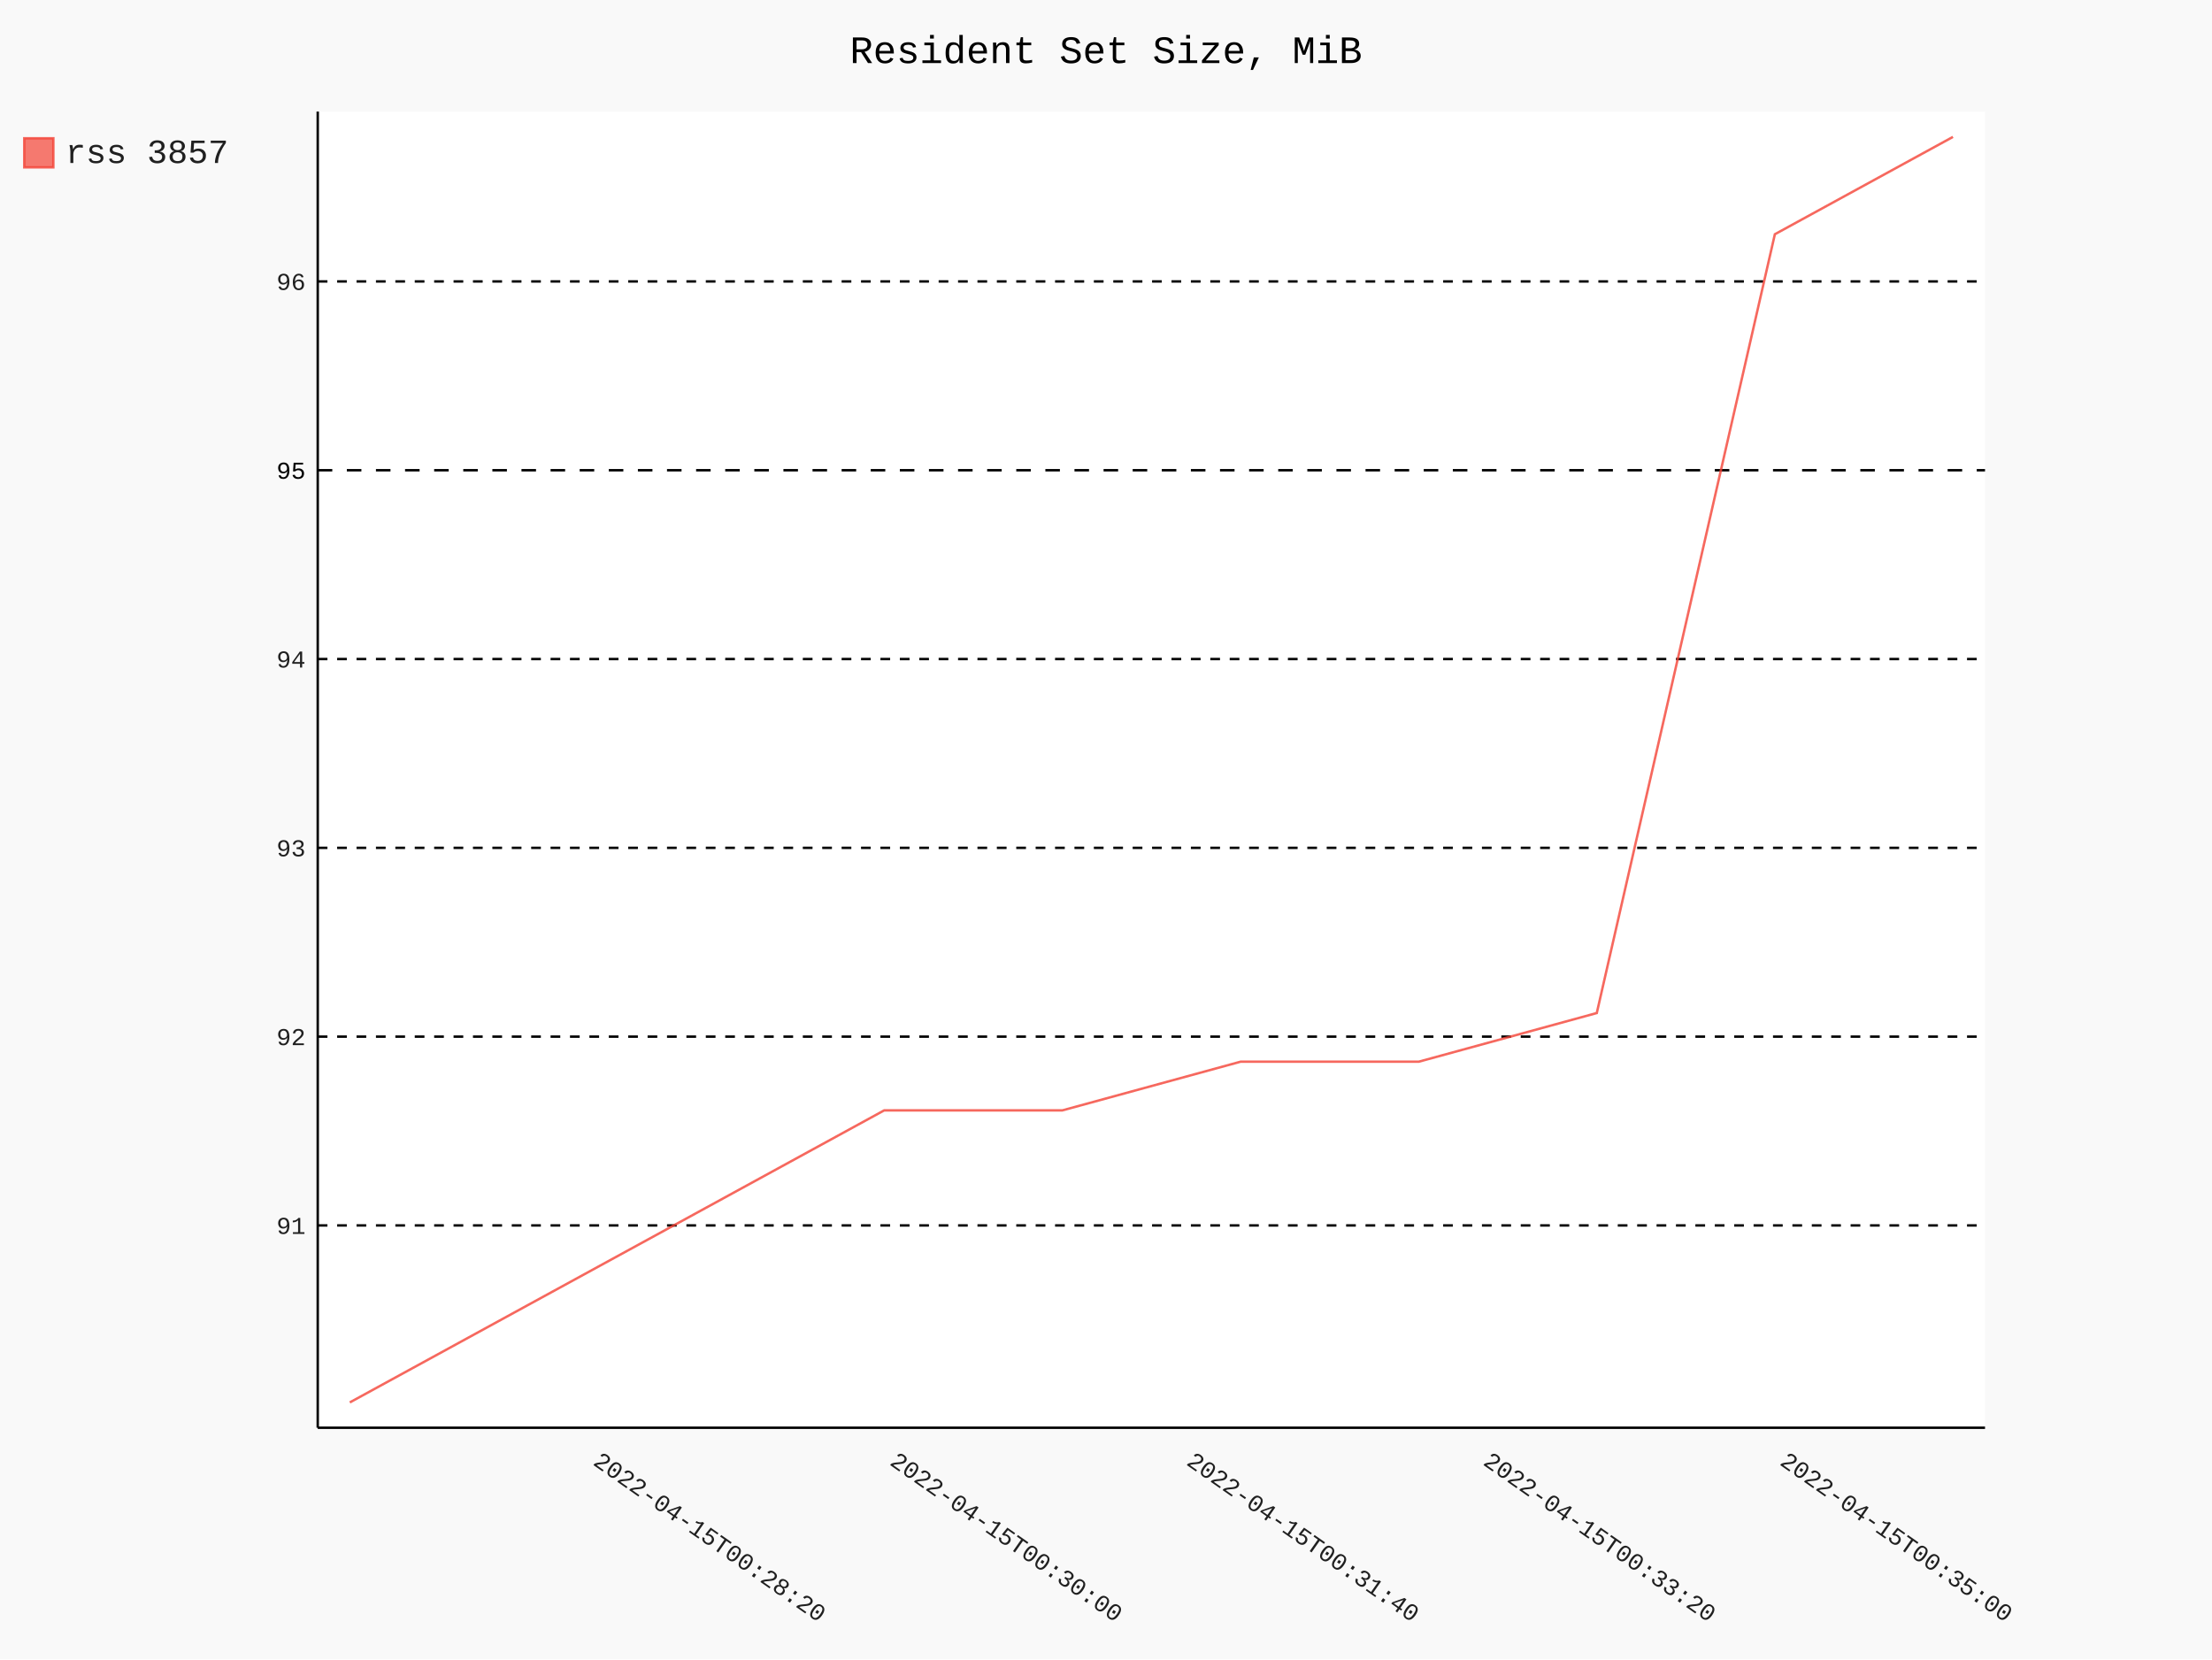
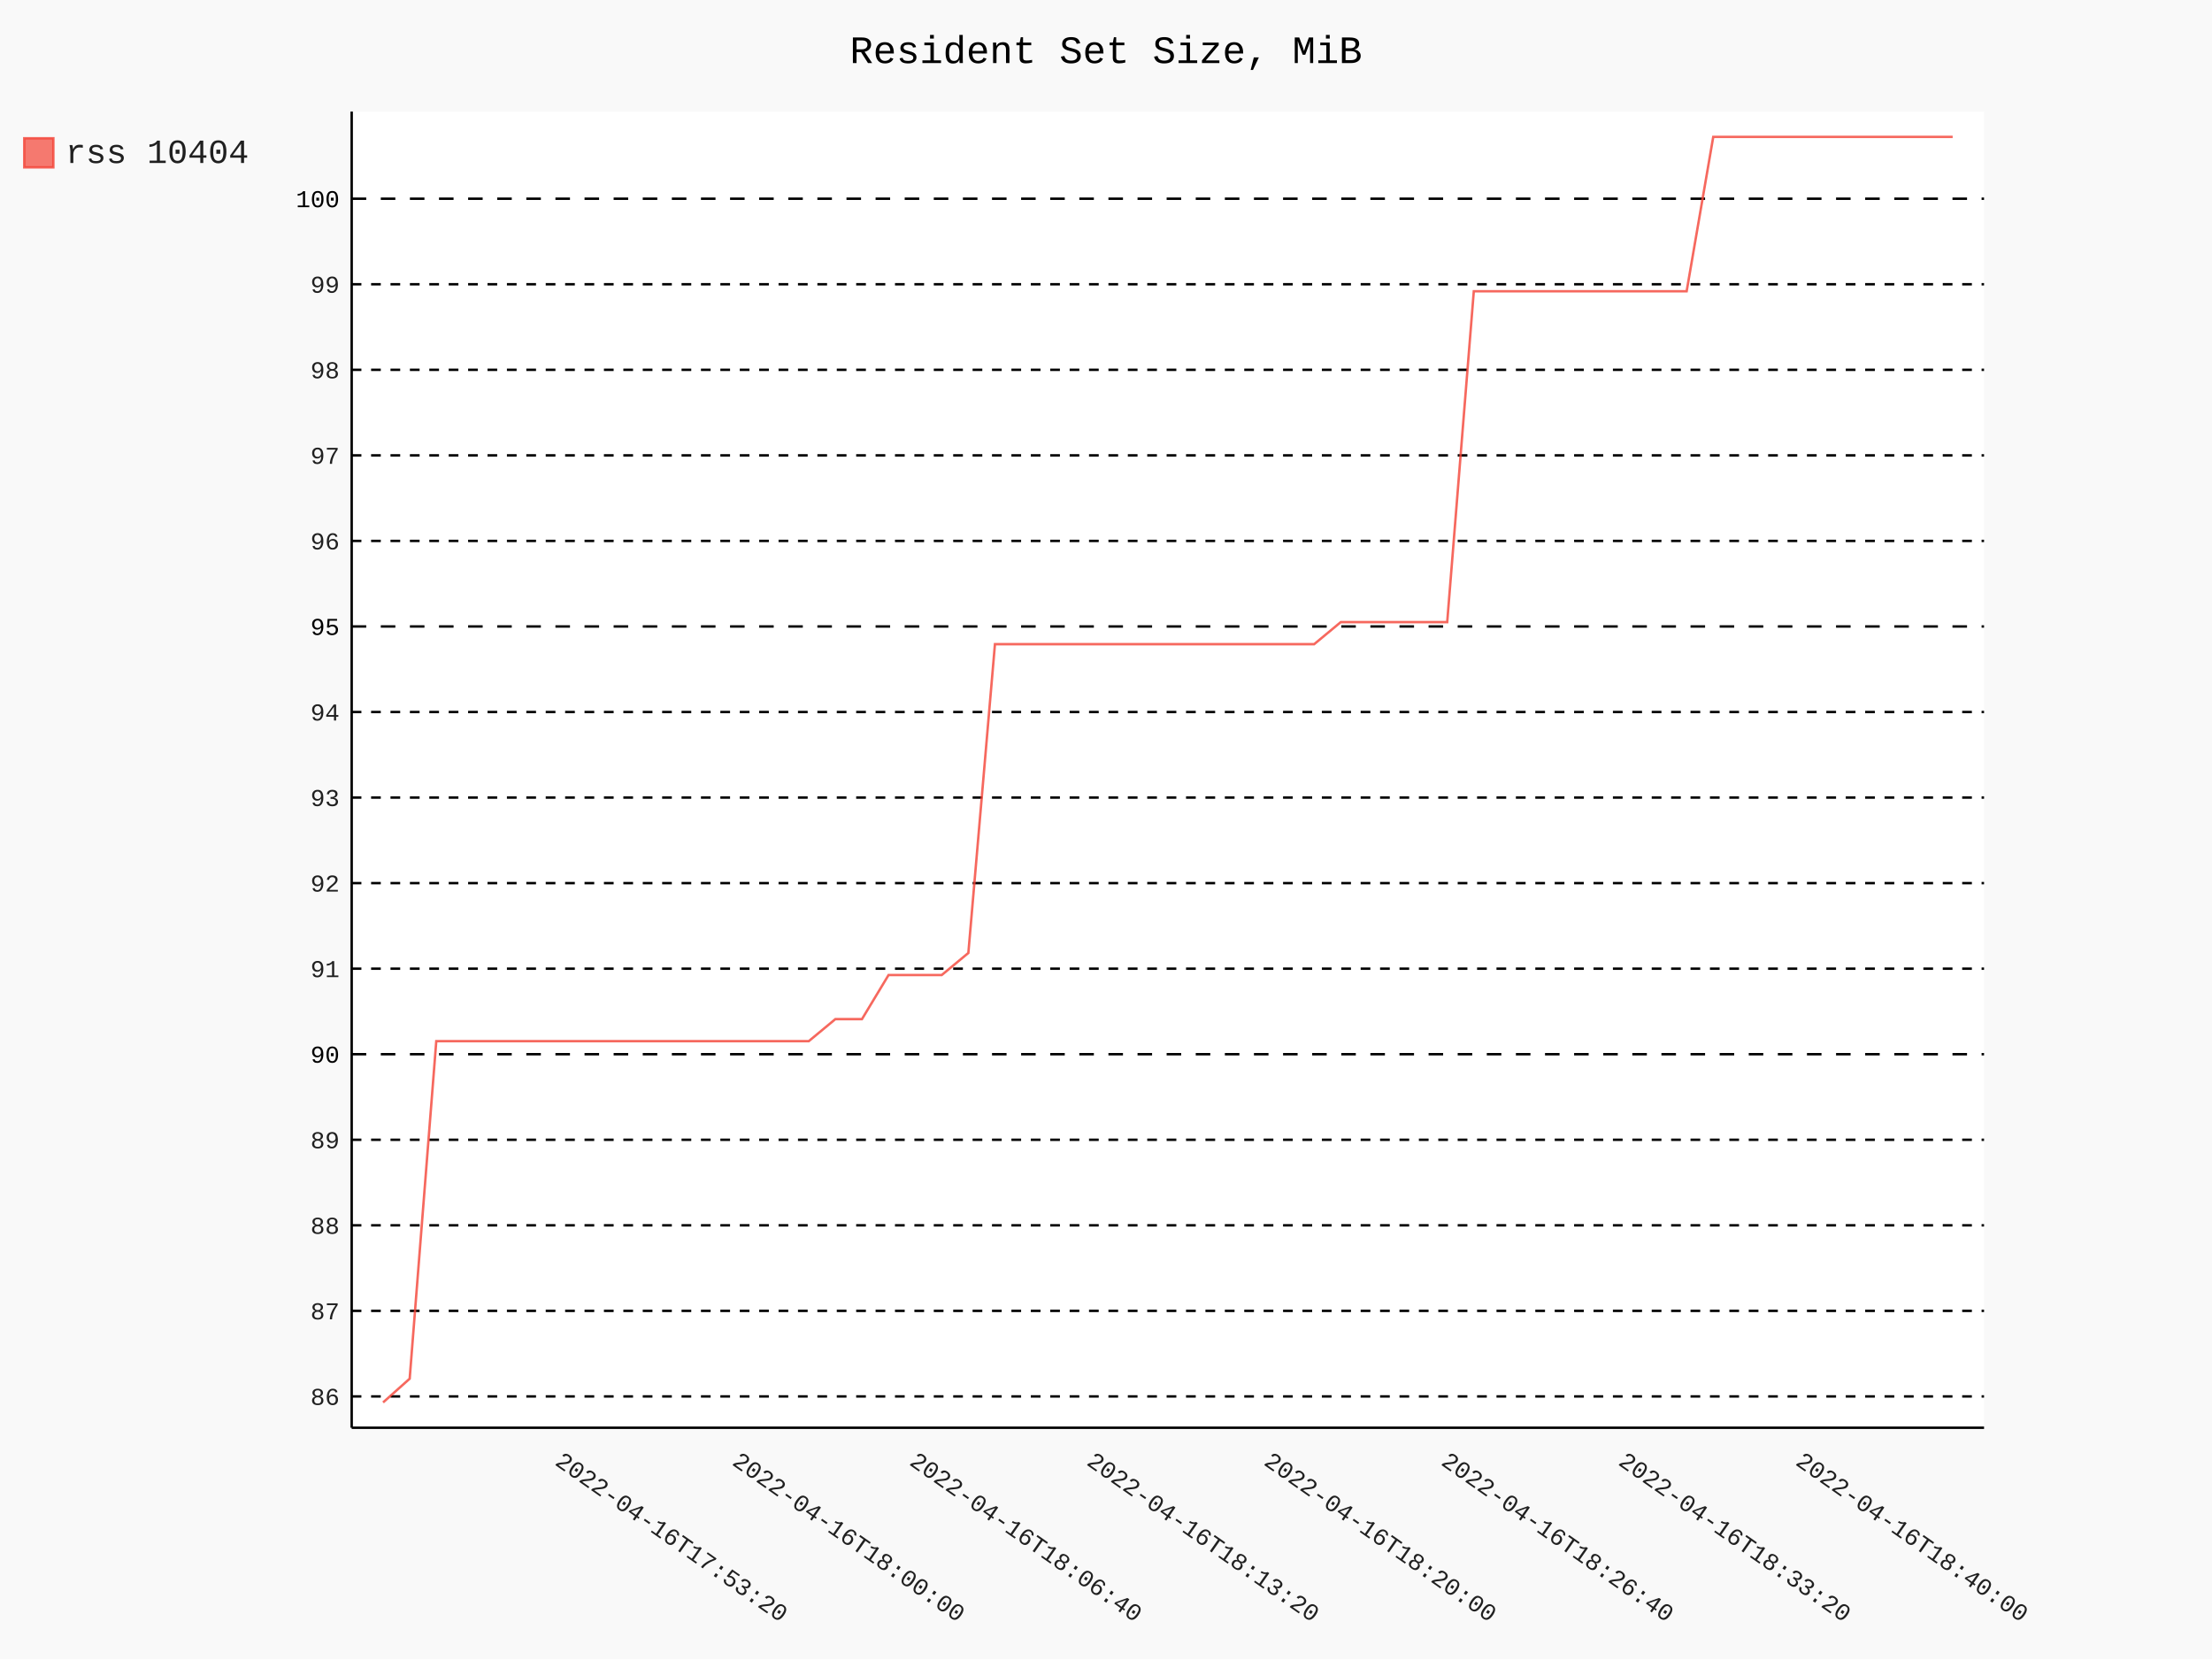
- <svg xmlns="http://www.w3.org/2000/svg" id="chart-0c71a0b6-3da0-4221-9b16-8e5f2f7427ab" class="pygal-chart" viewBox="0 0 912 684">
+ <svg xmlns="http://www.w3.org/2000/svg" id="chart-26f6db44-e3e4-4d8d-b117-cc70856bf1c4" class="pygal-chart" viewBox="0 0 912 684">
  <defs>
-     <style type="text/css">#chart-0c71a0b6-3da0-4221-9b16-8e5f2f7427ab{-webkit-user-select:none;-webkit-font-smoothing:antialiased;font-family:Consolas,"Liberation Mono",Menlo,Courier,monospace}#chart-0c71a0b6-3da0-4221-9b16-8e5f2f7427ab .title{font-family:Consolas,"Liberation Mono",Menlo,Courier,monospace;font-size:16px}#chart-0c71a0b6-3da0-4221-9b16-8e5f2f7427ab .legends .legend text{font-family:Consolas,"Liberation Mono",Menlo,Courier,monospace;font-size:14px}#chart-0c71a0b6-3da0-4221-9b16-8e5f2f7427ab .axis text{font-family:Consolas,"Liberation Mono",Menlo,Courier,monospace;font-size:10px}#chart-0c71a0b6-3da0-4221-9b16-8e5f2f7427ab .axis text.major{font-family:Consolas,"Liberation Mono",Menlo,Courier,monospace;font-size:10px}#chart-0c71a0b6-3da0-4221-9b16-8e5f2f7427ab .text-overlay text.value{font-family:Consolas,"Liberation Mono",Menlo,Courier,monospace;font-size:16px}#chart-0c71a0b6-3da0-4221-9b16-8e5f2f7427ab .text-overlay text.label{font-family:Consolas,"Liberation Mono",Menlo,Courier,monospace;font-size:10px}#chart-0c71a0b6-3da0-4221-9b16-8e5f2f7427ab .tooltip{font-family:Consolas,"Liberation Mono",Menlo,Courier,monospace;font-size:14px}#chart-0c71a0b6-3da0-4221-9b16-8e5f2f7427ab text.no_data{font-family:Consolas,"Liberation Mono",Menlo,Courier,monospace;font-size:64px}
- #chart-0c71a0b6-3da0-4221-9b16-8e5f2f7427ab{background-color:rgba(249,249,249,1)}#chart-0c71a0b6-3da0-4221-9b16-8e5f2f7427ab path,#chart-0c71a0b6-3da0-4221-9b16-8e5f2f7427ab line,#chart-0c71a0b6-3da0-4221-9b16-8e5f2f7427ab rect,#chart-0c71a0b6-3da0-4221-9b16-8e5f2f7427ab circle{-webkit-transition:150ms;-moz-transition:150ms;transition:150ms}#chart-0c71a0b6-3da0-4221-9b16-8e5f2f7427ab .graph &gt; .background{fill:rgba(249,249,249,1)}#chart-0c71a0b6-3da0-4221-9b16-8e5f2f7427ab .plot &gt; .background{fill:rgba(255,255,255,1)}#chart-0c71a0b6-3da0-4221-9b16-8e5f2f7427ab .graph{fill:rgba(0,0,0,.87)}#chart-0c71a0b6-3da0-4221-9b16-8e5f2f7427ab text.no_data{fill:rgba(0,0,0,1)}#chart-0c71a0b6-3da0-4221-9b16-8e5f2f7427ab .title{fill:rgba(0,0,0,1)}#chart-0c71a0b6-3da0-4221-9b16-8e5f2f7427ab .legends .legend text{fill:rgba(0,0,0,.87)}#chart-0c71a0b6-3da0-4221-9b16-8e5f2f7427ab .legends .legend:hover text{fill:rgba(0,0,0,1)}#chart-0c71a0b6-3da0-4221-9b16-8e5f2f7427ab .axis .line{stroke:rgba(0,0,0,1)}#chart-0c71a0b6-3da0-4221-9b16-8e5f2f7427ab .axis .guide.line{stroke:rgba(0,0,0,.54)}#chart-0c71a0b6-3da0-4221-9b16-8e5f2f7427ab .axis .major.line{stroke:rgba(0,0,0,.87)}#chart-0c71a0b6-3da0-4221-9b16-8e5f2f7427ab .axis text.major{fill:rgba(0,0,0,1)}#chart-0c71a0b6-3da0-4221-9b16-8e5f2f7427ab .axis.y .guides:hover .guide.line,#chart-0c71a0b6-3da0-4221-9b16-8e5f2f7427ab .line-graph .axis.x .guides:hover .guide.line,#chart-0c71a0b6-3da0-4221-9b16-8e5f2f7427ab .stackedline-graph .axis.x .guides:hover .guide.line,#chart-0c71a0b6-3da0-4221-9b16-8e5f2f7427ab .xy-graph .axis.x .guides:hover .guide.line{stroke:rgba(0,0,0,1)}#chart-0c71a0b6-3da0-4221-9b16-8e5f2f7427ab .axis .guides:hover text{fill:rgba(0,0,0,1)}#chart-0c71a0b6-3da0-4221-9b16-8e5f2f7427ab .reactive{fill-opacity:.7;stroke-opacity:.8;stroke-width:1}#chart-0c71a0b6-3da0-4221-9b16-8e5f2f7427ab .ci{stroke:rgba(0,0,0,.87)}#chart-0c71a0b6-3da0-4221-9b16-8e5f2f7427ab .reactive.active,#chart-0c71a0b6-3da0-4221-9b16-8e5f2f7427ab .active .reactive{fill-opacity:.8;stroke-opacity:.9;stroke-width:4}#chart-0c71a0b6-3da0-4221-9b16-8e5f2f7427ab .ci .reactive.active{stroke-width:1.5}#chart-0c71a0b6-3da0-4221-9b16-8e5f2f7427ab .series text{fill:rgba(0,0,0,1)}#chart-0c71a0b6-3da0-4221-9b16-8e5f2f7427ab .tooltip rect{fill:rgba(255,255,255,1);stroke:rgba(0,0,0,1);-webkit-transition:opacity 150ms;-moz-transition:opacity 150ms;transition:opacity 150ms}#chart-0c71a0b6-3da0-4221-9b16-8e5f2f7427ab .tooltip .label{fill:rgba(0,0,0,.87)}#chart-0c71a0b6-3da0-4221-9b16-8e5f2f7427ab .tooltip .label{fill:rgba(0,0,0,.87)}#chart-0c71a0b6-3da0-4221-9b16-8e5f2f7427ab .tooltip .legend{font-size:.8em;fill:rgba(0,0,0,.54)}#chart-0c71a0b6-3da0-4221-9b16-8e5f2f7427ab .tooltip .x_label{font-size:.6em;fill:rgba(0,0,0,1)}#chart-0c71a0b6-3da0-4221-9b16-8e5f2f7427ab .tooltip .xlink{font-size:.5em;text-decoration:underline}#chart-0c71a0b6-3da0-4221-9b16-8e5f2f7427ab .tooltip .value{font-size:1.5em}#chart-0c71a0b6-3da0-4221-9b16-8e5f2f7427ab .bound{font-size:.5em}#chart-0c71a0b6-3da0-4221-9b16-8e5f2f7427ab .max-value{font-size:.75em;fill:rgba(0,0,0,.54)}#chart-0c71a0b6-3da0-4221-9b16-8e5f2f7427ab .map-element{fill:rgba(255,255,255,1);stroke:rgba(0,0,0,.54) !important}#chart-0c71a0b6-3da0-4221-9b16-8e5f2f7427ab .map-element .reactive{fill-opacity:inherit;stroke-opacity:inherit}#chart-0c71a0b6-3da0-4221-9b16-8e5f2f7427ab .color-0,#chart-0c71a0b6-3da0-4221-9b16-8e5f2f7427ab .color-0 a:visited{stroke:#F44336;fill:#F44336}#chart-0c71a0b6-3da0-4221-9b16-8e5f2f7427ab .text-overlay .color-0 text{fill:black}
- #chart-0c71a0b6-3da0-4221-9b16-8e5f2f7427ab text.no_data{text-anchor:middle}#chart-0c71a0b6-3da0-4221-9b16-8e5f2f7427ab .guide.line{fill:none}#chart-0c71a0b6-3da0-4221-9b16-8e5f2f7427ab .centered{text-anchor:middle}#chart-0c71a0b6-3da0-4221-9b16-8e5f2f7427ab .title{text-anchor:middle}#chart-0c71a0b6-3da0-4221-9b16-8e5f2f7427ab .legends .legend text{fill-opacity:1}#chart-0c71a0b6-3da0-4221-9b16-8e5f2f7427ab .axis.x text{text-anchor:middle}#chart-0c71a0b6-3da0-4221-9b16-8e5f2f7427ab .axis.x:not(.web) text[transform]{text-anchor:start}#chart-0c71a0b6-3da0-4221-9b16-8e5f2f7427ab .axis.x:not(.web) text[transform].backwards{text-anchor:end}#chart-0c71a0b6-3da0-4221-9b16-8e5f2f7427ab .axis.y text{text-anchor:end}#chart-0c71a0b6-3da0-4221-9b16-8e5f2f7427ab .axis.y text[transform].backwards{text-anchor:start}#chart-0c71a0b6-3da0-4221-9b16-8e5f2f7427ab .axis.y2 text{text-anchor:start}#chart-0c71a0b6-3da0-4221-9b16-8e5f2f7427ab .axis.y2 text[transform].backwards{text-anchor:end}#chart-0c71a0b6-3da0-4221-9b16-8e5f2f7427ab .axis .guide.line{stroke-dasharray:4,4;stroke:black}#chart-0c71a0b6-3da0-4221-9b16-8e5f2f7427ab .axis .major.guide.line{stroke-dasharray:6,6;stroke:black}#chart-0c71a0b6-3da0-4221-9b16-8e5f2f7427ab .horizontal .axis.y .guide.line,#chart-0c71a0b6-3da0-4221-9b16-8e5f2f7427ab .horizontal .axis.y2 .guide.line,#chart-0c71a0b6-3da0-4221-9b16-8e5f2f7427ab .vertical .axis.x .guide.line{opacity:0}#chart-0c71a0b6-3da0-4221-9b16-8e5f2f7427ab .horizontal .axis.always_show .guide.line,#chart-0c71a0b6-3da0-4221-9b16-8e5f2f7427ab .vertical .axis.always_show .guide.line{opacity:1 !important}#chart-0c71a0b6-3da0-4221-9b16-8e5f2f7427ab .axis.y .guides:hover .guide.line,#chart-0c71a0b6-3da0-4221-9b16-8e5f2f7427ab .axis.y2 .guides:hover .guide.line,#chart-0c71a0b6-3da0-4221-9b16-8e5f2f7427ab .axis.x .guides:hover .guide.line{opacity:1}#chart-0c71a0b6-3da0-4221-9b16-8e5f2f7427ab .axis .guides:hover text{opacity:1}#chart-0c71a0b6-3da0-4221-9b16-8e5f2f7427ab .nofill{fill:none}#chart-0c71a0b6-3da0-4221-9b16-8e5f2f7427ab .subtle-fill{fill-opacity:.2}#chart-0c71a0b6-3da0-4221-9b16-8e5f2f7427ab .dot{stroke-width:1px;fill-opacity:1;stroke-opacity:1}#chart-0c71a0b6-3da0-4221-9b16-8e5f2f7427ab .dot.active{stroke-width:5px}#chart-0c71a0b6-3da0-4221-9b16-8e5f2f7427ab .dot.negative{fill:transparent}#chart-0c71a0b6-3da0-4221-9b16-8e5f2f7427ab text,#chart-0c71a0b6-3da0-4221-9b16-8e5f2f7427ab tspan{stroke:none !important}#chart-0c71a0b6-3da0-4221-9b16-8e5f2f7427ab .series text.active{opacity:1}#chart-0c71a0b6-3da0-4221-9b16-8e5f2f7427ab .tooltip rect{fill-opacity:.95;stroke-width:.5}#chart-0c71a0b6-3da0-4221-9b16-8e5f2f7427ab .tooltip text{fill-opacity:1}#chart-0c71a0b6-3da0-4221-9b16-8e5f2f7427ab .showable{visibility:hidden}#chart-0c71a0b6-3da0-4221-9b16-8e5f2f7427ab .showable.shown{visibility:visible}#chart-0c71a0b6-3da0-4221-9b16-8e5f2f7427ab .gauge-background{fill:rgba(229,229,229,1);stroke:none}#chart-0c71a0b6-3da0-4221-9b16-8e5f2f7427ab .bg-lines{stroke:rgba(249,249,249,1);stroke-width:2px}</style>
+     <style type="text/css">#chart-26f6db44-e3e4-4d8d-b117-cc70856bf1c4{-webkit-user-select:none;-webkit-font-smoothing:antialiased;font-family:Consolas,"Liberation Mono",Menlo,Courier,monospace}#chart-26f6db44-e3e4-4d8d-b117-cc70856bf1c4 .title{font-family:Consolas,"Liberation Mono",Menlo,Courier,monospace;font-size:16px}#chart-26f6db44-e3e4-4d8d-b117-cc70856bf1c4 .legends .legend text{font-family:Consolas,"Liberation Mono",Menlo,Courier,monospace;font-size:14px}#chart-26f6db44-e3e4-4d8d-b117-cc70856bf1c4 .axis text{font-family:Consolas,"Liberation Mono",Menlo,Courier,monospace;font-size:10px}#chart-26f6db44-e3e4-4d8d-b117-cc70856bf1c4 .axis text.major{font-family:Consolas,"Liberation Mono",Menlo,Courier,monospace;font-size:10px}#chart-26f6db44-e3e4-4d8d-b117-cc70856bf1c4 .text-overlay text.value{font-family:Consolas,"Liberation Mono",Menlo,Courier,monospace;font-size:16px}#chart-26f6db44-e3e4-4d8d-b117-cc70856bf1c4 .text-overlay text.label{font-family:Consolas,"Liberation Mono",Menlo,Courier,monospace;font-size:10px}#chart-26f6db44-e3e4-4d8d-b117-cc70856bf1c4 .tooltip{font-family:Consolas,"Liberation Mono",Menlo,Courier,monospace;font-size:14px}#chart-26f6db44-e3e4-4d8d-b117-cc70856bf1c4 text.no_data{font-family:Consolas,"Liberation Mono",Menlo,Courier,monospace;font-size:64px}
+ #chart-26f6db44-e3e4-4d8d-b117-cc70856bf1c4{background-color:rgba(249,249,249,1)}#chart-26f6db44-e3e4-4d8d-b117-cc70856bf1c4 path,#chart-26f6db44-e3e4-4d8d-b117-cc70856bf1c4 line,#chart-26f6db44-e3e4-4d8d-b117-cc70856bf1c4 rect,#chart-26f6db44-e3e4-4d8d-b117-cc70856bf1c4 circle{-webkit-transition:150ms;-moz-transition:150ms;transition:150ms}#chart-26f6db44-e3e4-4d8d-b117-cc70856bf1c4 .graph &gt; .background{fill:rgba(249,249,249,1)}#chart-26f6db44-e3e4-4d8d-b117-cc70856bf1c4 .plot &gt; .background{fill:rgba(255,255,255,1)}#chart-26f6db44-e3e4-4d8d-b117-cc70856bf1c4 .graph{fill:rgba(0,0,0,.87)}#chart-26f6db44-e3e4-4d8d-b117-cc70856bf1c4 text.no_data{fill:rgba(0,0,0,1)}#chart-26f6db44-e3e4-4d8d-b117-cc70856bf1c4 .title{fill:rgba(0,0,0,1)}#chart-26f6db44-e3e4-4d8d-b117-cc70856bf1c4 .legends .legend text{fill:rgba(0,0,0,.87)}#chart-26f6db44-e3e4-4d8d-b117-cc70856bf1c4 .legends .legend:hover text{fill:rgba(0,0,0,1)}#chart-26f6db44-e3e4-4d8d-b117-cc70856bf1c4 .axis .line{stroke:rgba(0,0,0,1)}#chart-26f6db44-e3e4-4d8d-b117-cc70856bf1c4 .axis .guide.line{stroke:rgba(0,0,0,.54)}#chart-26f6db44-e3e4-4d8d-b117-cc70856bf1c4 .axis .major.line{stroke:rgba(0,0,0,.87)}#chart-26f6db44-e3e4-4d8d-b117-cc70856bf1c4 .axis text.major{fill:rgba(0,0,0,1)}#chart-26f6db44-e3e4-4d8d-b117-cc70856bf1c4 .axis.y .guides:hover .guide.line,#chart-26f6db44-e3e4-4d8d-b117-cc70856bf1c4 .line-graph .axis.x .guides:hover .guide.line,#chart-26f6db44-e3e4-4d8d-b117-cc70856bf1c4 .stackedline-graph .axis.x .guides:hover .guide.line,#chart-26f6db44-e3e4-4d8d-b117-cc70856bf1c4 .xy-graph .axis.x .guides:hover .guide.line{stroke:rgba(0,0,0,1)}#chart-26f6db44-e3e4-4d8d-b117-cc70856bf1c4 .axis .guides:hover text{fill:rgba(0,0,0,1)}#chart-26f6db44-e3e4-4d8d-b117-cc70856bf1c4 .reactive{fill-opacity:.7;stroke-opacity:.8;stroke-width:1}#chart-26f6db44-e3e4-4d8d-b117-cc70856bf1c4 .ci{stroke:rgba(0,0,0,.87)}#chart-26f6db44-e3e4-4d8d-b117-cc70856bf1c4 .reactive.active,#chart-26f6db44-e3e4-4d8d-b117-cc70856bf1c4 .active .reactive{fill-opacity:.8;stroke-opacity:.9;stroke-width:4}#chart-26f6db44-e3e4-4d8d-b117-cc70856bf1c4 .ci .reactive.active{stroke-width:1.5}#chart-26f6db44-e3e4-4d8d-b117-cc70856bf1c4 .series text{fill:rgba(0,0,0,1)}#chart-26f6db44-e3e4-4d8d-b117-cc70856bf1c4 .tooltip rect{fill:rgba(255,255,255,1);stroke:rgba(0,0,0,1);-webkit-transition:opacity 150ms;-moz-transition:opacity 150ms;transition:opacity 150ms}#chart-26f6db44-e3e4-4d8d-b117-cc70856bf1c4 .tooltip .label{fill:rgba(0,0,0,.87)}#chart-26f6db44-e3e4-4d8d-b117-cc70856bf1c4 .tooltip .label{fill:rgba(0,0,0,.87)}#chart-26f6db44-e3e4-4d8d-b117-cc70856bf1c4 .tooltip .legend{font-size:.8em;fill:rgba(0,0,0,.54)}#chart-26f6db44-e3e4-4d8d-b117-cc70856bf1c4 .tooltip .x_label{font-size:.6em;fill:rgba(0,0,0,1)}#chart-26f6db44-e3e4-4d8d-b117-cc70856bf1c4 .tooltip .xlink{font-size:.5em;text-decoration:underline}#chart-26f6db44-e3e4-4d8d-b117-cc70856bf1c4 .tooltip .value{font-size:1.5em}#chart-26f6db44-e3e4-4d8d-b117-cc70856bf1c4 .bound{font-size:.5em}#chart-26f6db44-e3e4-4d8d-b117-cc70856bf1c4 .max-value{font-size:.75em;fill:rgba(0,0,0,.54)}#chart-26f6db44-e3e4-4d8d-b117-cc70856bf1c4 .map-element{fill:rgba(255,255,255,1);stroke:rgba(0,0,0,.54) !important}#chart-26f6db44-e3e4-4d8d-b117-cc70856bf1c4 .map-element .reactive{fill-opacity:inherit;stroke-opacity:inherit}#chart-26f6db44-e3e4-4d8d-b117-cc70856bf1c4 .color-0,#chart-26f6db44-e3e4-4d8d-b117-cc70856bf1c4 .color-0 a:visited{stroke:#F44336;fill:#F44336}#chart-26f6db44-e3e4-4d8d-b117-cc70856bf1c4 .text-overlay .color-0 text{fill:black}
+ #chart-26f6db44-e3e4-4d8d-b117-cc70856bf1c4 text.no_data{text-anchor:middle}#chart-26f6db44-e3e4-4d8d-b117-cc70856bf1c4 .guide.line{fill:none}#chart-26f6db44-e3e4-4d8d-b117-cc70856bf1c4 .centered{text-anchor:middle}#chart-26f6db44-e3e4-4d8d-b117-cc70856bf1c4 .title{text-anchor:middle}#chart-26f6db44-e3e4-4d8d-b117-cc70856bf1c4 .legends .legend text{fill-opacity:1}#chart-26f6db44-e3e4-4d8d-b117-cc70856bf1c4 .axis.x text{text-anchor:middle}#chart-26f6db44-e3e4-4d8d-b117-cc70856bf1c4 .axis.x:not(.web) text[transform]{text-anchor:start}#chart-26f6db44-e3e4-4d8d-b117-cc70856bf1c4 .axis.x:not(.web) text[transform].backwards{text-anchor:end}#chart-26f6db44-e3e4-4d8d-b117-cc70856bf1c4 .axis.y text{text-anchor:end}#chart-26f6db44-e3e4-4d8d-b117-cc70856bf1c4 .axis.y text[transform].backwards{text-anchor:start}#chart-26f6db44-e3e4-4d8d-b117-cc70856bf1c4 .axis.y2 text{text-anchor:start}#chart-26f6db44-e3e4-4d8d-b117-cc70856bf1c4 .axis.y2 text[transform].backwards{text-anchor:end}#chart-26f6db44-e3e4-4d8d-b117-cc70856bf1c4 .axis .guide.line{stroke-dasharray:4,4;stroke:black}#chart-26f6db44-e3e4-4d8d-b117-cc70856bf1c4 .axis .major.guide.line{stroke-dasharray:6,6;stroke:black}#chart-26f6db44-e3e4-4d8d-b117-cc70856bf1c4 .horizontal .axis.y .guide.line,#chart-26f6db44-e3e4-4d8d-b117-cc70856bf1c4 .horizontal .axis.y2 .guide.line,#chart-26f6db44-e3e4-4d8d-b117-cc70856bf1c4 .vertical .axis.x .guide.line{opacity:0}#chart-26f6db44-e3e4-4d8d-b117-cc70856bf1c4 .horizontal .axis.always_show .guide.line,#chart-26f6db44-e3e4-4d8d-b117-cc70856bf1c4 .vertical .axis.always_show .guide.line{opacity:1 !important}#chart-26f6db44-e3e4-4d8d-b117-cc70856bf1c4 .axis.y .guides:hover .guide.line,#chart-26f6db44-e3e4-4d8d-b117-cc70856bf1c4 .axis.y2 .guides:hover .guide.line,#chart-26f6db44-e3e4-4d8d-b117-cc70856bf1c4 .axis.x .guides:hover .guide.line{opacity:1}#chart-26f6db44-e3e4-4d8d-b117-cc70856bf1c4 .axis .guides:hover text{opacity:1}#chart-26f6db44-e3e4-4d8d-b117-cc70856bf1c4 .nofill{fill:none}#chart-26f6db44-e3e4-4d8d-b117-cc70856bf1c4 .subtle-fill{fill-opacity:.2}#chart-26f6db44-e3e4-4d8d-b117-cc70856bf1c4 .dot{stroke-width:1px;fill-opacity:1;stroke-opacity:1}#chart-26f6db44-e3e4-4d8d-b117-cc70856bf1c4 .dot.active{stroke-width:5px}#chart-26f6db44-e3e4-4d8d-b117-cc70856bf1c4 .dot.negative{fill:transparent}#chart-26f6db44-e3e4-4d8d-b117-cc70856bf1c4 text,#chart-26f6db44-e3e4-4d8d-b117-cc70856bf1c4 tspan{stroke:none !important}#chart-26f6db44-e3e4-4d8d-b117-cc70856bf1c4 .series text.active{opacity:1}#chart-26f6db44-e3e4-4d8d-b117-cc70856bf1c4 .tooltip rect{fill-opacity:.95;stroke-width:.5}#chart-26f6db44-e3e4-4d8d-b117-cc70856bf1c4 .tooltip text{fill-opacity:1}#chart-26f6db44-e3e4-4d8d-b117-cc70856bf1c4 .showable{visibility:hidden}#chart-26f6db44-e3e4-4d8d-b117-cc70856bf1c4 .showable.shown{visibility:visible}#chart-26f6db44-e3e4-4d8d-b117-cc70856bf1c4 .gauge-background{fill:rgba(229,229,229,1);stroke:none}#chart-26f6db44-e3e4-4d8d-b117-cc70856bf1c4 .bg-lines{stroke:rgba(249,249,249,1);stroke-width:2px}</style>
  </defs>
  <g class="graph datetimeline-graph vertical">
    <rect x="0" y="0" width="912" height="684" class="background" />
-     <g transform="translate(131, 46)" class="plot">
-       <rect x="0" y="0" width="687.417" height="542.612" class="background" />
+     <g transform="translate(145, 46)" class="plot">
+       <rect x="0" y="0" width="673.017" height="542.612" class="background" />
      <g class="axis y always_show">
-         <path d="M0 542.612 h687.417" class="line" />
+         <path d="M0 542.612 h673.017" class="line" />
        <g class="guides">
-           <path d="M0 459.206 h687.417" class="guide line" />
-           <text x="-5" y="462.706" class="">91</text>
+           <path d="M0 529.698 h673.017" class="guide line" />
+           <text x="-5" y="533.198" class="">86</text>
        </g>
        <g class="guides">
-           <path d="M0 381.371 h687.417" class="guide line" />
-           <text x="-5" y="384.871" class="">92</text>
+           <path d="M0 494.428 h673.017" class="guide line" />
+           <text x="-5" y="497.928" class="">87</text>
        </g>
        <g class="guides">
-           <path d="M0 303.535 h687.417" class="guide line" />
-           <text x="-5" y="307.035" class="">93</text>
+           <path d="M0 459.158 h673.017" class="guide line" />
+           <text x="-5" y="462.658" class="">88</text>
        </g>
        <g class="guides">
-           <path d="M0 225.699 h687.417" class="guide line" />
-           <text x="-5" y="229.199" class="">94</text>
+           <path d="M0 423.889 h673.017" class="guide line" />
+           <text x="-5" y="427.389" class="">89</text>
        </g>
        <g class="guides">
-           <path d="M0 147.864 h687.417" class="major guide line" />
-           <text x="-5" y="151.364" class="major">95</text>
+           <path d="M0 388.619 h673.017" class="major guide line" />
+           <text x="-5" y="392.119" class="major">90</text>
        </g>
        <g class="guides">
-           <path d="M0 70.028 h687.417" class="guide line" />
-           <text x="-5" y="73.528" class="">96</text>
+           <path d="M0 353.349 h673.017" class="guide line" />
+           <text x="-5" y="356.849" class="">91</text>
+         </g>
+         <g class="guides">
+           <path d="M0 318.08 h673.017" class="guide line" />
+           <text x="-5" y="321.58" class="">92</text>
+         </g>
+         <g class="guides">
+           <path d="M0 282.81 h673.017" class="guide line" />
+           <text x="-5" y="286.31" class="">93</text>
+         </g>
+         <g class="guides">
+           <path d="M0 247.54 h673.017" class="guide line" />
+           <text x="-5" y="251.04" class="">94</text>
+         </g>
+         <g class="guides">
+           <path d="M0 212.271 h673.017" class="major guide line" />
+           <text x="-5" y="215.771" class="major">95</text>
+         </g>
+         <g class="guides">
+           <path d="M0 177.001 h673.017" class="guide line" />
+           <text x="-5" y="180.501" class="">96</text>
+         </g>
+         <g class="guides">
+           <path d="M0 141.732 h673.017" class="guide line" />
+           <text x="-5" y="145.232" class="">97</text>
+         </g>
+         <g class="guides">
+           <path d="M0 106.462 h673.017" class="guide line" />
+           <text x="-5" y="109.962" class="">98</text>
+         </g>
+         <g class="guides">
+           <path d="M0 71.192 h673.017" class="guide line" />
+           <text x="-5" y="74.692" class="">99</text>
+         </g>
+         <g class="guides">
+           <path d="M0 35.923 h673.017" class="major guide line" />
+           <text x="-5" y="39.423" class="major">100</text>
        </g>
      </g>
      <g class="axis x">
        <path d="M0 0 v542.612" class="line" />
        <g class="guides">
-           <path d="M113.112 0 v542.612" class="guide line" />
-           <text x="113.112" y="557.612" class="" transform="rotate(35 113.1123 557.6123)">2022-04-15T00:28:20</text>
+           <path d="M83.39 0 v542.612" class="guide line" />
+           <text x="83.39" y="557.612" class="" transform="rotate(35 83.39034 557.6123)">2022-04-16T17:53:20</text>
        </g>
        <g class="guides">
-           <path d="M235.435 0 v542.612" class="guide line" />
-           <text x="235.435" y="557.612" class="" transform="rotate(35 235.4345 557.6123)">2022-04-15T00:30:00</text>
+           <path d="M156.46 0 v542.612" class="guide line" />
+           <text x="156.46" y="557.612" class="" transform="rotate(35 156.46 557.6123)">2022-04-16T18:00:00</text>
        </g>
        <g class="guides">
-           <path d="M357.757 0 v542.612" class="guide line" />
-           <text x="357.757" y="557.612" class="" transform="rotate(35 357.7568 557.6123)">2022-04-15T00:31:40</text>
+           <path d="M229.53 0 v542.612" class="guide line" />
+           <text x="229.53" y="557.612" class="" transform="rotate(35 229.5296 557.6123)">2022-04-16T18:06:40</text>
        </g>
        <g class="guides">
-           <path d="M480.079 0 v542.612" class="guide line" />
-           <text x="480.079" y="557.612" class="" transform="rotate(35 480.079 557.6123)">2022-04-15T00:33:20</text>
+           <path d="M302.599 0 v542.612" class="guide line" />
+           <text x="302.599" y="557.612" class="" transform="rotate(35 302.5993 557.6123)">2022-04-16T18:13:20</text>
        </g>
        <g class="guides">
-           <path d="M602.401 0 v542.612" class="guide line" />
-           <text x="602.401" y="557.612" class="" transform="rotate(35 602.4012 557.6123)">2022-04-15T00:35:00</text>
+           <path d="M375.669 0 v542.612" class="guide line" />
+           <text x="375.669" y="557.612" class="" transform="rotate(35 375.6689 557.6123)">2022-04-16T18:20:00</text>
+         </g>
+         <g class="guides">
+           <path d="M448.739 0 v542.612" class="guide line" />
+           <text x="448.739" y="557.612" class="" transform="rotate(35 448.7386 557.6123)">2022-04-16T18:26:40</text>
+         </g>
+         <g class="guides">
+           <path d="M521.808 0 v542.612" class="guide line" />
+           <text x="521.808" y="557.612" class="" transform="rotate(35 521.8082 557.6123)">2022-04-16T18:33:20</text>
+         </g>
+         <g class="guides">
+           <path d="M594.878 0 v542.612" class="guide line" />
+           <text x="594.878" y="557.612" class="" transform="rotate(35 594.8779 557.6123)">2022-04-16T18:40:00</text>
        </g>
      </g>
      <g class="series serie-0 color-0">
-         <path d="M13.22 532.177 L86.652 492.043 160.117 451.909 233.535 411.775 307.002 411.775 380.468 391.708 453.928 391.708 527.346 371.641 600.772 50.569 674.197 10.435" class="line reactive nofill" />
+         <path d="M12.943 532.177 L23.908 522.396 34.876 383.246 45.846 383.246 56.81 383.246 67.781 383.246 78.752 383.246 89.715 383.246 100.679 383.246 111.649 383.246 122.62 383.246 133.589 383.246 144.56 383.246 155.535 383.246 166.508 383.246 177.479 383.246 188.443 383.246 199.415 374.153 210.386 374.153 221.352 355.967 232.318 355.967 243.285 355.967 254.251 346.874 265.216 219.573 276.182 219.573 287.146 219.573 298.113 219.573 309.084 219.573 320.052 219.573 331.019 219.573 341.987 219.573 352.951 219.573 363.92 219.573 374.891 219.573 385.855 219.573 396.826 219.573 407.793 210.48 418.764 210.48 429.736 210.48 440.706 210.48 451.678 210.48 462.642 74.086 473.614 74.086 484.586 74.086 495.554 74.086 506.52 74.086 517.491 74.086 528.461 74.086 539.425 74.086 550.394 74.086 561.365 10.435 572.335 10.435 583.306 10.435 594.275 10.435 605.236 10.435 616.209 10.435 627.177 10.435 638.142 10.435 649.107 10.435 660.074 10.435" class="line reactive nofill" />
      </g>
    </g>
    <g class="titles">
      <text x="456.0" y="26" class="title plot_title">Resident Set Size, MiB</text>
    </g>
-     <g transform="translate(131, 46)" class="plot overlay">
+     <g transform="translate(145, 46)" class="plot overlay">
      <g class="series serie-0 color-0" />
    </g>
-     <g transform="translate(131, 46)" class="plot text-overlay">
+     <g transform="translate(145, 46)" class="plot text-overlay">
      <g class="series serie-0 color-0" />
    </g>
-     <g transform="translate(131, 46)" class="plot tooltip-overlay">
+     <g transform="translate(145, 46)" class="plot tooltip-overlay">
      <g transform="translate(0 0)" style="opacity: 0" class="tooltip">
        <rect rx="0" ry="0" width="0" height="0" class="tooltip-box" />
        <g class="text" />
      </g>
    </g>
    <g transform="translate(10, 56)" class="legends">
      <g id="activate-serie-0" class="legend reactive activate-serie">
        <rect x="0.0" y="1.0" width="12" height="12" class="color-0 reactive" />
-         <text x="17.0" y="11.2">rss 3857</text>
+         <text x="17.0" y="11.2">rss 10404</text>
      </g>
    </g>
    <g transform="translate(828, 56)" class="legends" />
  </g>
</svg>
